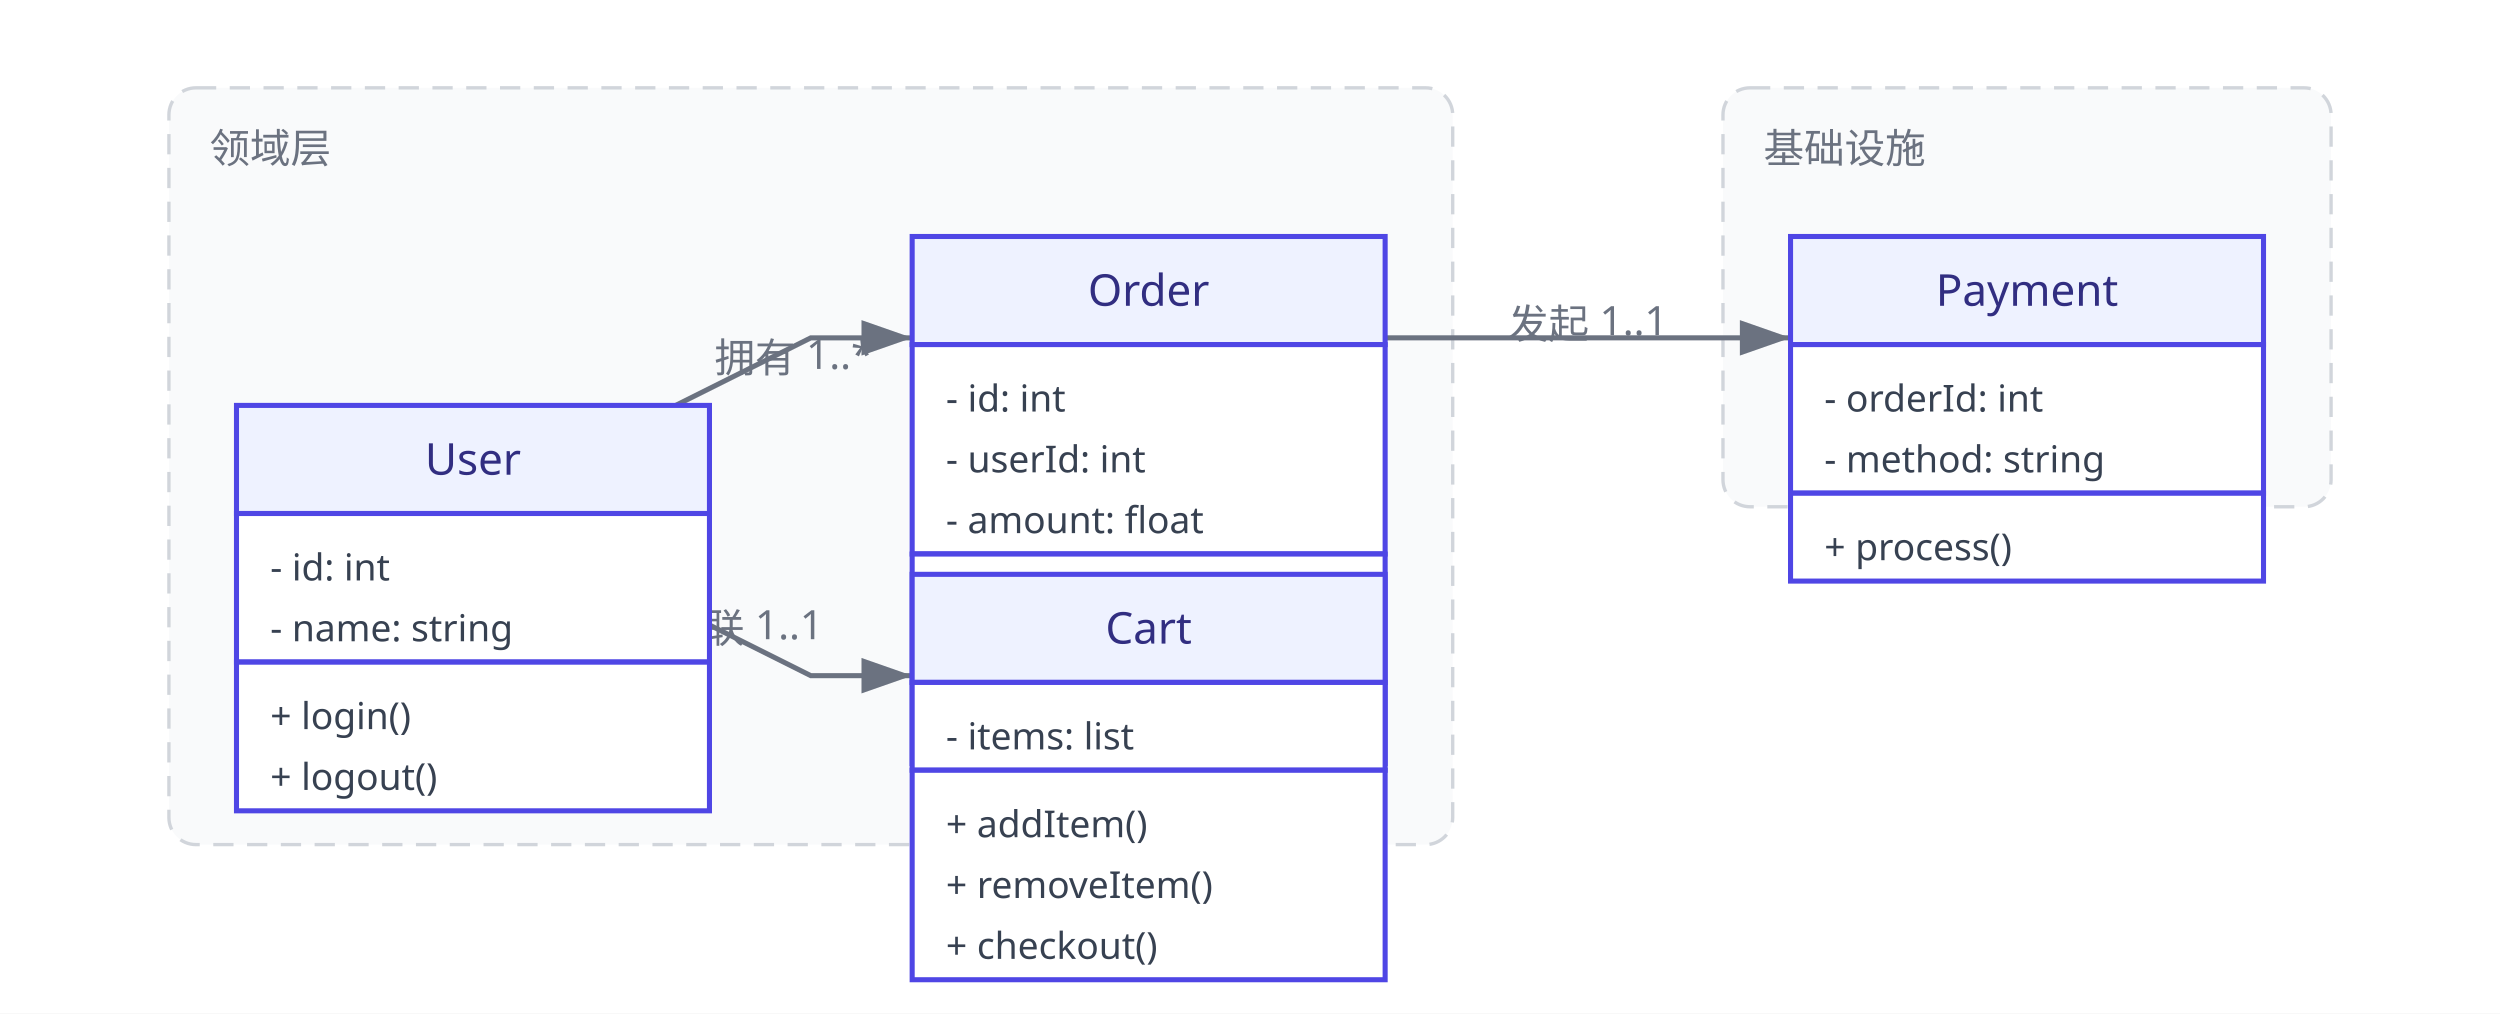
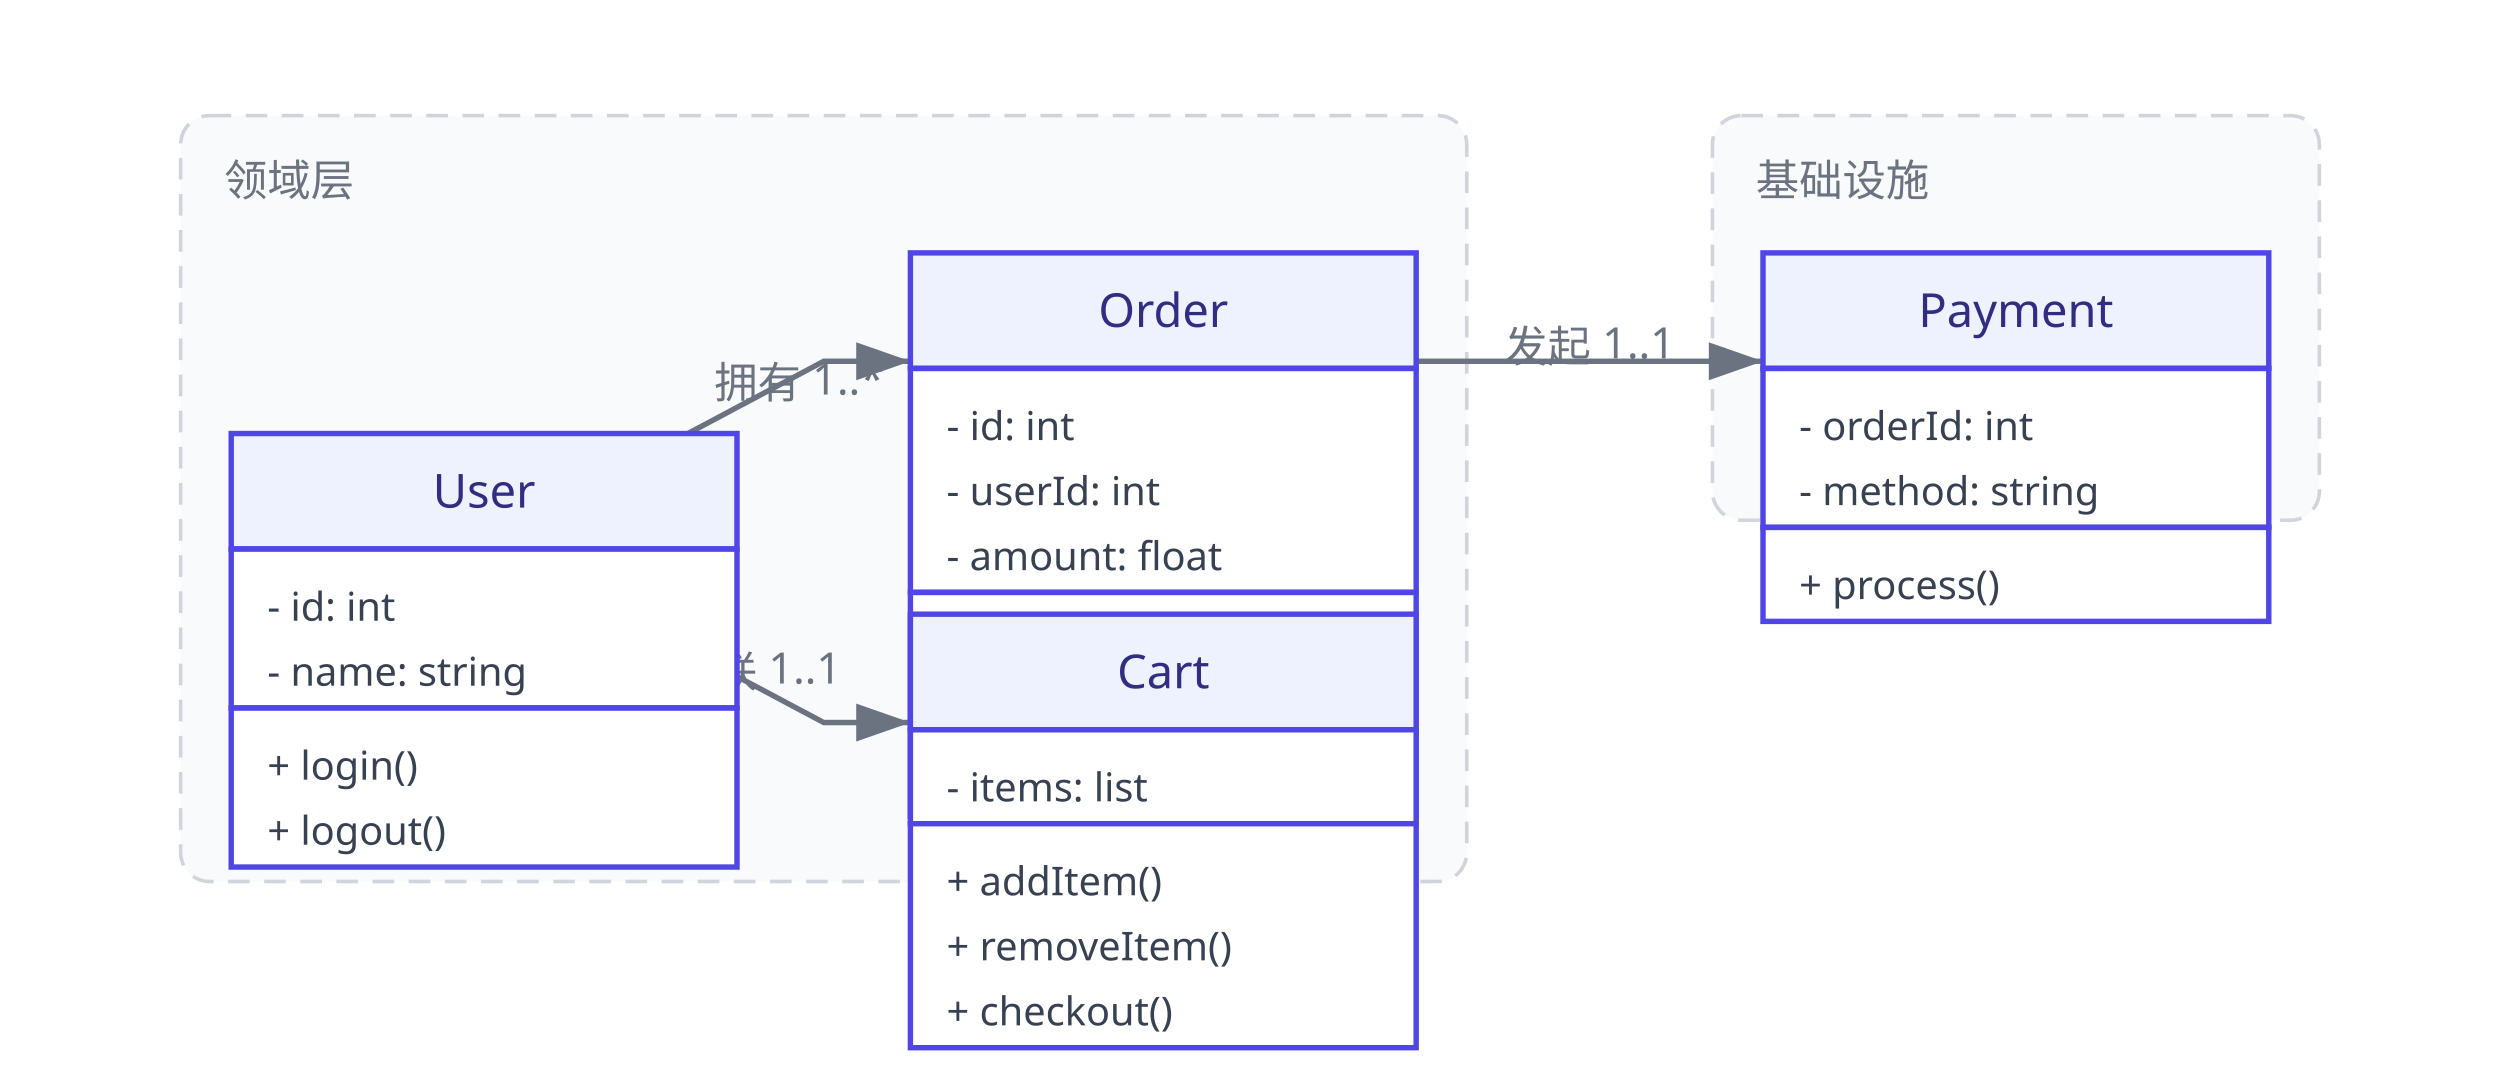
- <svg xmlns="http://www.w3.org/2000/svg" width="740" height="300" viewBox="0 0 740 300">
+ <svg xmlns="http://www.w3.org/2000/svg" width="692" height="300" viewBox="0 0 692 300">
  <defs>
    <marker id="arrowhead" markerWidth="10" markerHeight="7" refX="10" refY="3.5" orient="auto">
      <polygon points="0 0, 10 3.5, 0 7" fill="#6b7280" />
    </marker>
    <marker id="arrowhead-purple" markerWidth="10" markerHeight="7" refX="10" refY="3.5" orient="auto">
      <polygon points="0 0, 10 3.5, 0 7" fill="#7c3aed" />
    </marker>
  </defs>
-   <rect x="0" y="0" width="740" height="300" fill="#ffffff" />
+   <rect x="0" y="0" width="692" height="300" fill="#ffffff" />
  <g class="lgdl-group">
-     <rect x="50" y="26" width="380" height="224" rx="8" fill="#f9fafb" stroke="#d1d5db" stroke-dasharray="6 4" />
-     <text x="62" y="44" font-family="'Segoe UI', 'PingFang SC', 'Microsoft YaHei', sans-serif" font-size="12" fill="#6b7280" text-anchor="start" dominant-baseline="middle">领域层</text>
+     <rect x="50" y="32" width="356" height="212" rx="8" fill="#f9fafb" stroke="#d1d5db" stroke-dasharray="6 4" />
+     <text x="62" y="50" font-family="'Segoe UI', 'PingFang SC', 'Microsoft YaHei', sans-serif" font-size="12" fill="#6b7280" text-anchor="start" dominant-baseline="middle">领域层</text>
  </g>
  <g class="lgdl-group">
-     <rect x="510" y="26" width="180" height="124" rx="8" fill="#f9fafb" stroke="#d1d5db" stroke-dasharray="6 4" />
-     <text x="522" y="44" font-family="'Segoe UI', 'PingFang SC', 'Microsoft YaHei', sans-serif" font-size="12" fill="#6b7280" text-anchor="start" dominant-baseline="middle">基础设施</text>
+     <rect x="474" y="32" width="168" height="112" rx="8" fill="#f9fafb" stroke="#d1d5db" stroke-dasharray="6 4" />
+     <text x="486" y="50" font-family="'Segoe UI', 'PingFang SC', 'Microsoft YaHei', sans-serif" font-size="12" fill="#6b7280" text-anchor="start" dominant-baseline="middle">基础设施</text>
  </g>
  <g class="lgdl-edge">
-     <path d="M 200,120 L 240,100 L 270,100" fill="none" stroke="#6b7280" stroke-width="1.5" marker-end="url(#arrowhead)" />
-     <text x="235" y="106" font-family="'Segoe UI', 'PingFang SC', 'Microsoft YaHei', sans-serif" font-size="12" fill="#6b7280" text-anchor="middle" dominant-baseline="middle">拥有 1..*</text>
+     <path d="M 190.4,120 L 228,100 L 252,100" fill="none" stroke="#6b7280" stroke-width="1.5" marker-end="url(#arrowhead)" />
+     <text x="221.2" y="106" font-family="'Segoe UI', 'PingFang SC', 'Microsoft YaHei', sans-serif" font-size="12" fill="#6b7280" text-anchor="middle" dominant-baseline="middle">拥有 1..*</text>
  </g>
  <g class="lgdl-edge">
-     <path d="M 410,100 L 440,100 L 470,100 L 500,100 L 530,100" fill="none" stroke="#6b7280" stroke-width="1.5" marker-end="url(#arrowhead)" />
-     <text x="470" y="96" font-family="'Segoe UI', 'PingFang SC', 'Microsoft YaHei', sans-serif" font-size="12" fill="#6b7280" text-anchor="middle" dominant-baseline="middle">发起 1..1</text>
+     <path d="M 392,100 L 416,100 L 440,100 L 464,100 L 488,100" fill="none" stroke="#6b7280" stroke-width="1.5" marker-end="url(#arrowhead)" />
+     <text x="440" y="96" font-family="'Segoe UI', 'PingFang SC', 'Microsoft YaHei', sans-serif" font-size="12" fill="#6b7280" text-anchor="middle" dominant-baseline="middle">发起 1..1</text>
  </g>
  <g class="lgdl-edge">
-     <path d="M 200,180 L 240,200 L 270,200" fill="none" stroke="#6b7280" stroke-width="1.5" marker-end="url(#arrowhead)" />
-     <text x="220" y="186" font-family="'Segoe UI', 'PingFang SC', 'Microsoft YaHei', sans-serif" font-size="12" fill="#6b7280" text-anchor="middle" dominant-baseline="middle">关联 1..1</text>
+     <path d="M 190.4,180 L 228,200 L 252,200" fill="none" stroke="#6b7280" stroke-width="1.5" marker-end="url(#arrowhead)" />
+     <text x="209.2" y="186" font-family="'Segoe UI', 'PingFang SC', 'Microsoft YaHei', sans-serif" font-size="12" fill="#6b7280" text-anchor="middle" dominant-baseline="middle">关联 1..1</text>
  </g>
  <g class="lgdl-class">
-     <rect x="70" y="120" width="140" height="32" fill="#eef2ff" stroke="#4f46e5" stroke-width="1.5" />
-     <text x="140" y="136" font-family="'Segoe UI', 'PingFang SC', 'Microsoft YaHei', sans-serif" font-size="13" fill="#312e81" text-anchor="middle" dominant-baseline="middle">User</text>
-     <line x1="70" y1="152" x2="210" y2="152" stroke="#4f46e5" stroke-width="1.5" />
-     <rect x="70" y="152" width="140" height="44" fill="#ffffff" stroke="#4f46e5" stroke-width="1.5" />
-     <text x="80" y="168" font-family="'Segoe UI', 'PingFang SC', 'Microsoft YaHei', sans-serif" font-size="11" fill="#374151" text-anchor="start" dominant-baseline="middle">- id: int</text>
-     <text x="80" y="186" font-family="'Segoe UI', 'PingFang SC', 'Microsoft YaHei', sans-serif" font-size="11" fill="#374151" text-anchor="start" dominant-baseline="middle">- name: string</text>
-     <line x1="70" y1="196" x2="210" y2="196" stroke="#4f46e5" stroke-width="1.5" />
-     <rect x="70" y="196" width="140" height="44" fill="#ffffff" stroke="#4f46e5" stroke-width="1.5" />
-     <text x="80" y="212" font-family="'Segoe UI', 'PingFang SC', 'Microsoft YaHei', sans-serif" font-size="11" fill="#374151" text-anchor="start" dominant-baseline="middle">+ login()</text>
-     <text x="80" y="230" font-family="'Segoe UI', 'PingFang SC', 'Microsoft YaHei', sans-serif" font-size="11" fill="#374151" text-anchor="start" dominant-baseline="middle">+ logout()</text>
+     <rect x="64" y="120" width="140" height="32" fill="#eef2ff" stroke="#4f46e5" stroke-width="1.5" />
+     <text x="134" y="136" font-family="'Segoe UI', 'PingFang SC', 'Microsoft YaHei', sans-serif" font-size="13" fill="#312e81" text-anchor="middle" dominant-baseline="middle">User</text>
+     <line x1="64" y1="152" x2="204" y2="152" stroke="#4f46e5" stroke-width="1.5" />
+     <rect x="64" y="152" width="140" height="44" fill="#ffffff" stroke="#4f46e5" stroke-width="1.5" />
+     <text x="74" y="168" font-family="'Segoe UI', 'PingFang SC', 'Microsoft YaHei', sans-serif" font-size="11" fill="#374151" text-anchor="start" dominant-baseline="middle">- id: int</text>
+     <text x="74" y="186" font-family="'Segoe UI', 'PingFang SC', 'Microsoft YaHei', sans-serif" font-size="11" fill="#374151" text-anchor="start" dominant-baseline="middle">- name: string</text>
+     <line x1="64" y1="196" x2="204" y2="196" stroke="#4f46e5" stroke-width="1.5" />
+     <rect x="64" y="196" width="140" height="44" fill="#ffffff" stroke="#4f46e5" stroke-width="1.5" />
+     <text x="74" y="212" font-family="'Segoe UI', 'PingFang SC', 'Microsoft YaHei', sans-serif" font-size="11" fill="#374151" text-anchor="start" dominant-baseline="middle">+ login()</text>
+     <text x="74" y="230" font-family="'Segoe UI', 'PingFang SC', 'Microsoft YaHei', sans-serif" font-size="11" fill="#374151" text-anchor="start" dominant-baseline="middle">+ logout()</text>
  </g>
  <g class="lgdl-class">
-     <rect x="270" y="70" width="140" height="32" fill="#eef2ff" stroke="#4f46e5" stroke-width="1.5" />
-     <text x="340" y="86" font-family="'Segoe UI', 'PingFang SC', 'Microsoft YaHei', sans-serif" font-size="13" fill="#312e81" text-anchor="middle" dominant-baseline="middle">Order</text>
-     <line x1="270" y1="102" x2="410" y2="102" stroke="#4f46e5" stroke-width="1.5" />
-     <rect x="270" y="102" width="140" height="62" fill="#ffffff" stroke="#4f46e5" stroke-width="1.5" />
-     <text x="280" y="118" font-family="'Segoe UI', 'PingFang SC', 'Microsoft YaHei', sans-serif" font-size="11" fill="#374151" text-anchor="start" dominant-baseline="middle">- id: int</text>
-     <text x="280" y="136" font-family="'Segoe UI', 'PingFang SC', 'Microsoft YaHei', sans-serif" font-size="11" fill="#374151" text-anchor="start" dominant-baseline="middle">- userId: int</text>
-     <text x="280" y="154" font-family="'Segoe UI', 'PingFang SC', 'Microsoft YaHei', sans-serif" font-size="11" fill="#374151" text-anchor="start" dominant-baseline="middle">- amount: float</text>
-     <line x1="270" y1="164" x2="410" y2="164" stroke="#4f46e5" stroke-width="1.5" />
-     <rect x="270" y="164" width="140" height="62" fill="#ffffff" stroke="#4f46e5" stroke-width="1.5" />
-     <text x="280" y="180" font-family="'Segoe UI', 'PingFang SC', 'Microsoft YaHei', sans-serif" font-size="11" fill="#374151" text-anchor="start" dominant-baseline="middle">+ create()</text>
-     <text x="280" y="198" font-family="'Segoe UI', 'PingFang SC', 'Microsoft YaHei', sans-serif" font-size="11" fill="#374151" text-anchor="start" dominant-baseline="middle">+ pay()</text>
-     <text x="280" y="216" font-family="'Segoe UI', 'PingFang SC', 'Microsoft YaHei', sans-serif" font-size="11" fill="#374151" text-anchor="start" dominant-baseline="middle">+ cancel()</text>
+     <rect x="252" y="70" width="140" height="32" fill="#eef2ff" stroke="#4f46e5" stroke-width="1.5" />
+     <text x="322" y="86" font-family="'Segoe UI', 'PingFang SC', 'Microsoft YaHei', sans-serif" font-size="13" fill="#312e81" text-anchor="middle" dominant-baseline="middle">Order</text>
+     <line x1="252" y1="102" x2="392" y2="102" stroke="#4f46e5" stroke-width="1.5" />
+     <rect x="252" y="102" width="140" height="62" fill="#ffffff" stroke="#4f46e5" stroke-width="1.5" />
+     <text x="262" y="118" font-family="'Segoe UI', 'PingFang SC', 'Microsoft YaHei', sans-serif" font-size="11" fill="#374151" text-anchor="start" dominant-baseline="middle">- id: int</text>
+     <text x="262" y="136" font-family="'Segoe UI', 'PingFang SC', 'Microsoft YaHei', sans-serif" font-size="11" fill="#374151" text-anchor="start" dominant-baseline="middle">- userId: int</text>
+     <text x="262" y="154" font-family="'Segoe UI', 'PingFang SC', 'Microsoft YaHei', sans-serif" font-size="11" fill="#374151" text-anchor="start" dominant-baseline="middle">- amount: float</text>
+     <line x1="252" y1="164" x2="392" y2="164" stroke="#4f46e5" stroke-width="1.5" />
+     <rect x="252" y="164" width="140" height="62" fill="#ffffff" stroke="#4f46e5" stroke-width="1.5" />
+     <text x="262" y="180" font-family="'Segoe UI', 'PingFang SC', 'Microsoft YaHei', sans-serif" font-size="11" fill="#374151" text-anchor="start" dominant-baseline="middle">+ create()</text>
+     <text x="262" y="198" font-family="'Segoe UI', 'PingFang SC', 'Microsoft YaHei', sans-serif" font-size="11" fill="#374151" text-anchor="start" dominant-baseline="middle">+ pay()</text>
+     <text x="262" y="216" font-family="'Segoe UI', 'PingFang SC', 'Microsoft YaHei', sans-serif" font-size="11" fill="#374151" text-anchor="start" dominant-baseline="middle">+ cancel()</text>
  </g>
  <g class="lgdl-class">
-     <rect x="530" y="70" width="140" height="32" fill="#eef2ff" stroke="#4f46e5" stroke-width="1.5" />
-     <text x="600" y="86" font-family="'Segoe UI', 'PingFang SC', 'Microsoft YaHei', sans-serif" font-size="13" fill="#312e81" text-anchor="middle" dominant-baseline="middle">Payment</text>
-     <line x1="530" y1="102" x2="670" y2="102" stroke="#4f46e5" stroke-width="1.5" />
-     <rect x="530" y="102" width="140" height="44" fill="#ffffff" stroke="#4f46e5" stroke-width="1.5" />
-     <text x="540" y="118" font-family="'Segoe UI', 'PingFang SC', 'Microsoft YaHei', sans-serif" font-size="11" fill="#374151" text-anchor="start" dominant-baseline="middle">- orderId: int</text>
-     <text x="540" y="136" font-family="'Segoe UI', 'PingFang SC', 'Microsoft YaHei', sans-serif" font-size="11" fill="#374151" text-anchor="start" dominant-baseline="middle">- method: string</text>
-     <line x1="530" y1="146" x2="670" y2="146" stroke="#4f46e5" stroke-width="1.5" />
-     <rect x="530" y="146" width="140" height="26" fill="#ffffff" stroke="#4f46e5" stroke-width="1.5" />
-     <text x="540" y="162" font-family="'Segoe UI', 'PingFang SC', 'Microsoft YaHei', sans-serif" font-size="11" fill="#374151" text-anchor="start" dominant-baseline="middle">+ process()</text>
+     <rect x="488" y="70" width="140" height="32" fill="#eef2ff" stroke="#4f46e5" stroke-width="1.5" />
+     <text x="558" y="86" font-family="'Segoe UI', 'PingFang SC', 'Microsoft YaHei', sans-serif" font-size="13" fill="#312e81" text-anchor="middle" dominant-baseline="middle">Payment</text>
+     <line x1="488" y1="102" x2="628" y2="102" stroke="#4f46e5" stroke-width="1.5" />
+     <rect x="488" y="102" width="140" height="44" fill="#ffffff" stroke="#4f46e5" stroke-width="1.5" />
+     <text x="498" y="118" font-family="'Segoe UI', 'PingFang SC', 'Microsoft YaHei', sans-serif" font-size="11" fill="#374151" text-anchor="start" dominant-baseline="middle">- orderId: int</text>
+     <text x="498" y="136" font-family="'Segoe UI', 'PingFang SC', 'Microsoft YaHei', sans-serif" font-size="11" fill="#374151" text-anchor="start" dominant-baseline="middle">- method: string</text>
+     <line x1="488" y1="146" x2="628" y2="146" stroke="#4f46e5" stroke-width="1.5" />
+     <rect x="488" y="146" width="140" height="26" fill="#ffffff" stroke="#4f46e5" stroke-width="1.5" />
+     <text x="498" y="162" font-family="'Segoe UI', 'PingFang SC', 'Microsoft YaHei', sans-serif" font-size="11" fill="#374151" text-anchor="start" dominant-baseline="middle">+ process()</text>
  </g>
  <g class="lgdl-class">
-     <rect x="270" y="170" width="140" height="32" fill="#eef2ff" stroke="#4f46e5" stroke-width="1.5" />
-     <text x="340" y="186" font-family="'Segoe UI', 'PingFang SC', 'Microsoft YaHei', sans-serif" font-size="13" fill="#312e81" text-anchor="middle" dominant-baseline="middle">Cart</text>
-     <line x1="270" y1="202" x2="410" y2="202" stroke="#4f46e5" stroke-width="1.5" />
-     <rect x="270" y="202" width="140" height="26" fill="#ffffff" stroke="#4f46e5" stroke-width="1.5" />
-     <text x="280" y="218" font-family="'Segoe UI', 'PingFang SC', 'Microsoft YaHei', sans-serif" font-size="11" fill="#374151" text-anchor="start" dominant-baseline="middle">- items: list</text>
-     <line x1="270" y1="228" x2="410" y2="228" stroke="#4f46e5" stroke-width="1.5" />
-     <rect x="270" y="228" width="140" height="62" fill="#ffffff" stroke="#4f46e5" stroke-width="1.5" />
-     <text x="280" y="244" font-family="'Segoe UI', 'PingFang SC', 'Microsoft YaHei', sans-serif" font-size="11" fill="#374151" text-anchor="start" dominant-baseline="middle">+ addItem()</text>
-     <text x="280" y="262" font-family="'Segoe UI', 'PingFang SC', 'Microsoft YaHei', sans-serif" font-size="11" fill="#374151" text-anchor="start" dominant-baseline="middle">+ removeItem()</text>
-     <text x="280" y="280" font-family="'Segoe UI', 'PingFang SC', 'Microsoft YaHei', sans-serif" font-size="11" fill="#374151" text-anchor="start" dominant-baseline="middle">+ checkout()</text>
+     <rect x="252" y="170" width="140" height="32" fill="#eef2ff" stroke="#4f46e5" stroke-width="1.5" />
+     <text x="322" y="186" font-family="'Segoe UI', 'PingFang SC', 'Microsoft YaHei', sans-serif" font-size="13" fill="#312e81" text-anchor="middle" dominant-baseline="middle">Cart</text>
+     <line x1="252" y1="202" x2="392" y2="202" stroke="#4f46e5" stroke-width="1.5" />
+     <rect x="252" y="202" width="140" height="26" fill="#ffffff" stroke="#4f46e5" stroke-width="1.5" />
+     <text x="262" y="218" font-family="'Segoe UI', 'PingFang SC', 'Microsoft YaHei', sans-serif" font-size="11" fill="#374151" text-anchor="start" dominant-baseline="middle">- items: list</text>
+     <line x1="252" y1="228" x2="392" y2="228" stroke="#4f46e5" stroke-width="1.5" />
+     <rect x="252" y="228" width="140" height="62" fill="#ffffff" stroke="#4f46e5" stroke-width="1.5" />
+     <text x="262" y="244" font-family="'Segoe UI', 'PingFang SC', 'Microsoft YaHei', sans-serif" font-size="11" fill="#374151" text-anchor="start" dominant-baseline="middle">+ addItem()</text>
+     <text x="262" y="262" font-family="'Segoe UI', 'PingFang SC', 'Microsoft YaHei', sans-serif" font-size="11" fill="#374151" text-anchor="start" dominant-baseline="middle">+ removeItem()</text>
+     <text x="262" y="280" font-family="'Segoe UI', 'PingFang SC', 'Microsoft YaHei', sans-serif" font-size="11" fill="#374151" text-anchor="start" dominant-baseline="middle">+ checkout()</text>
  </g>
</svg>
